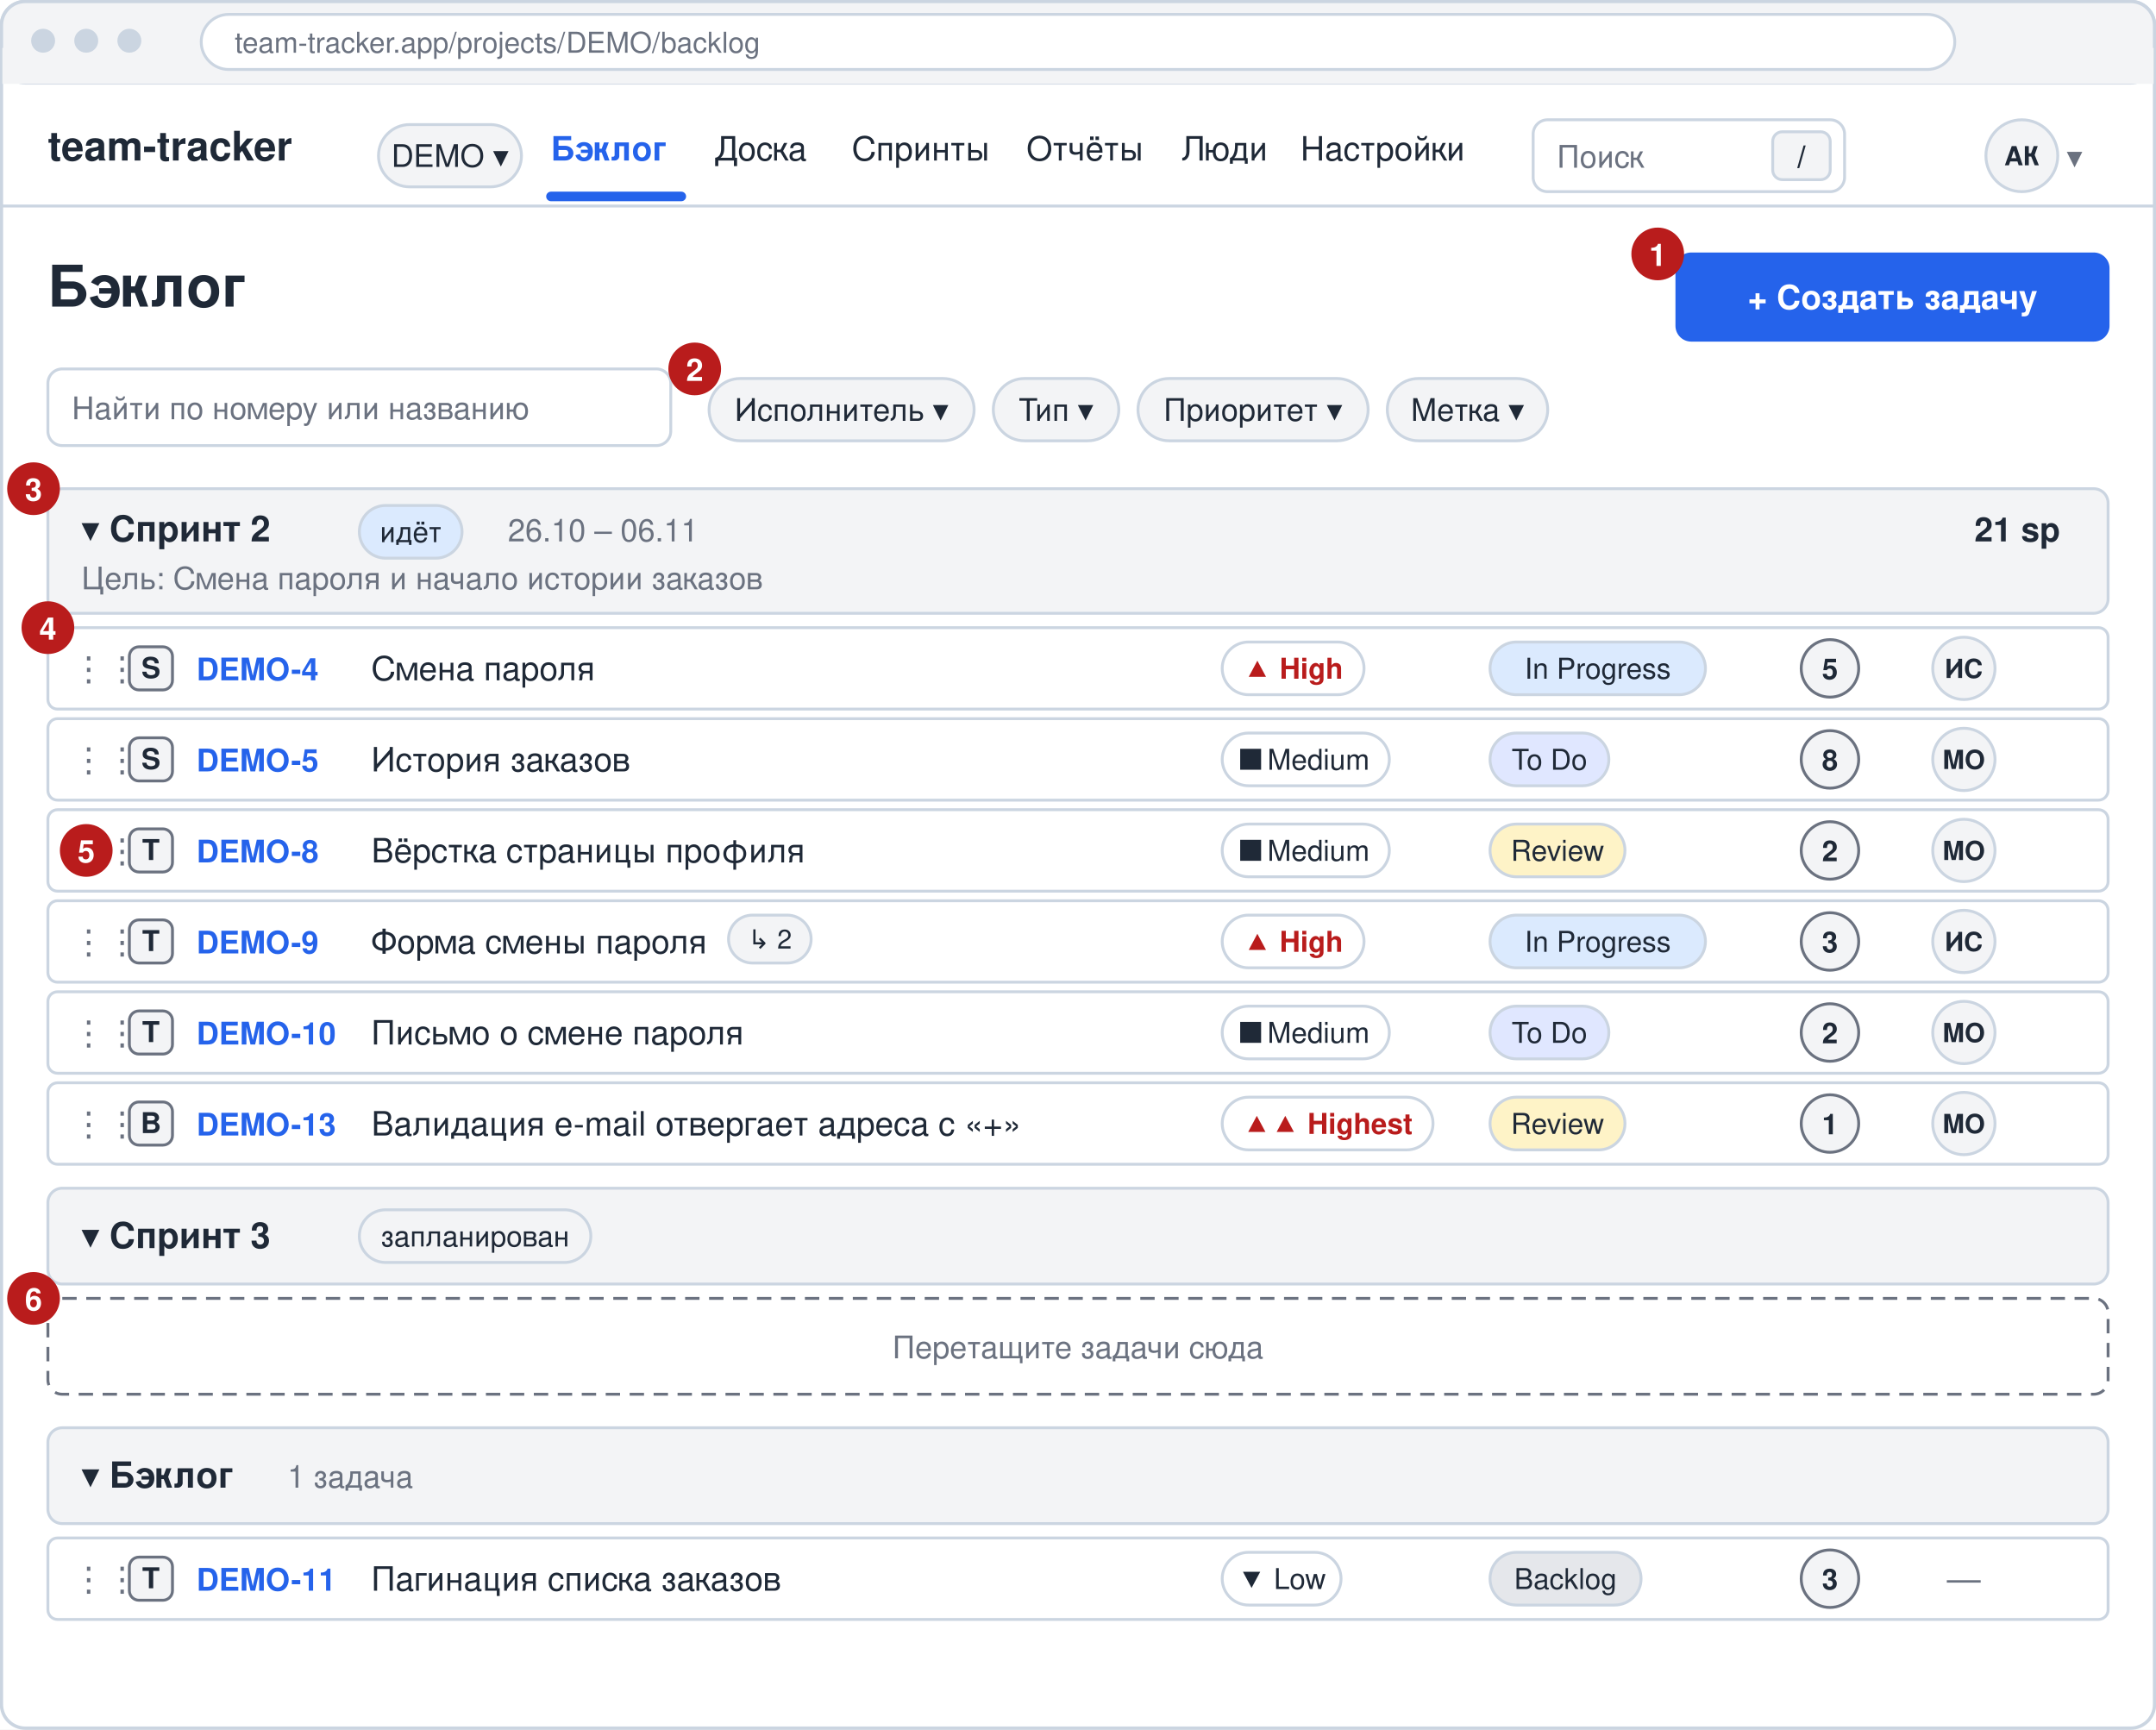
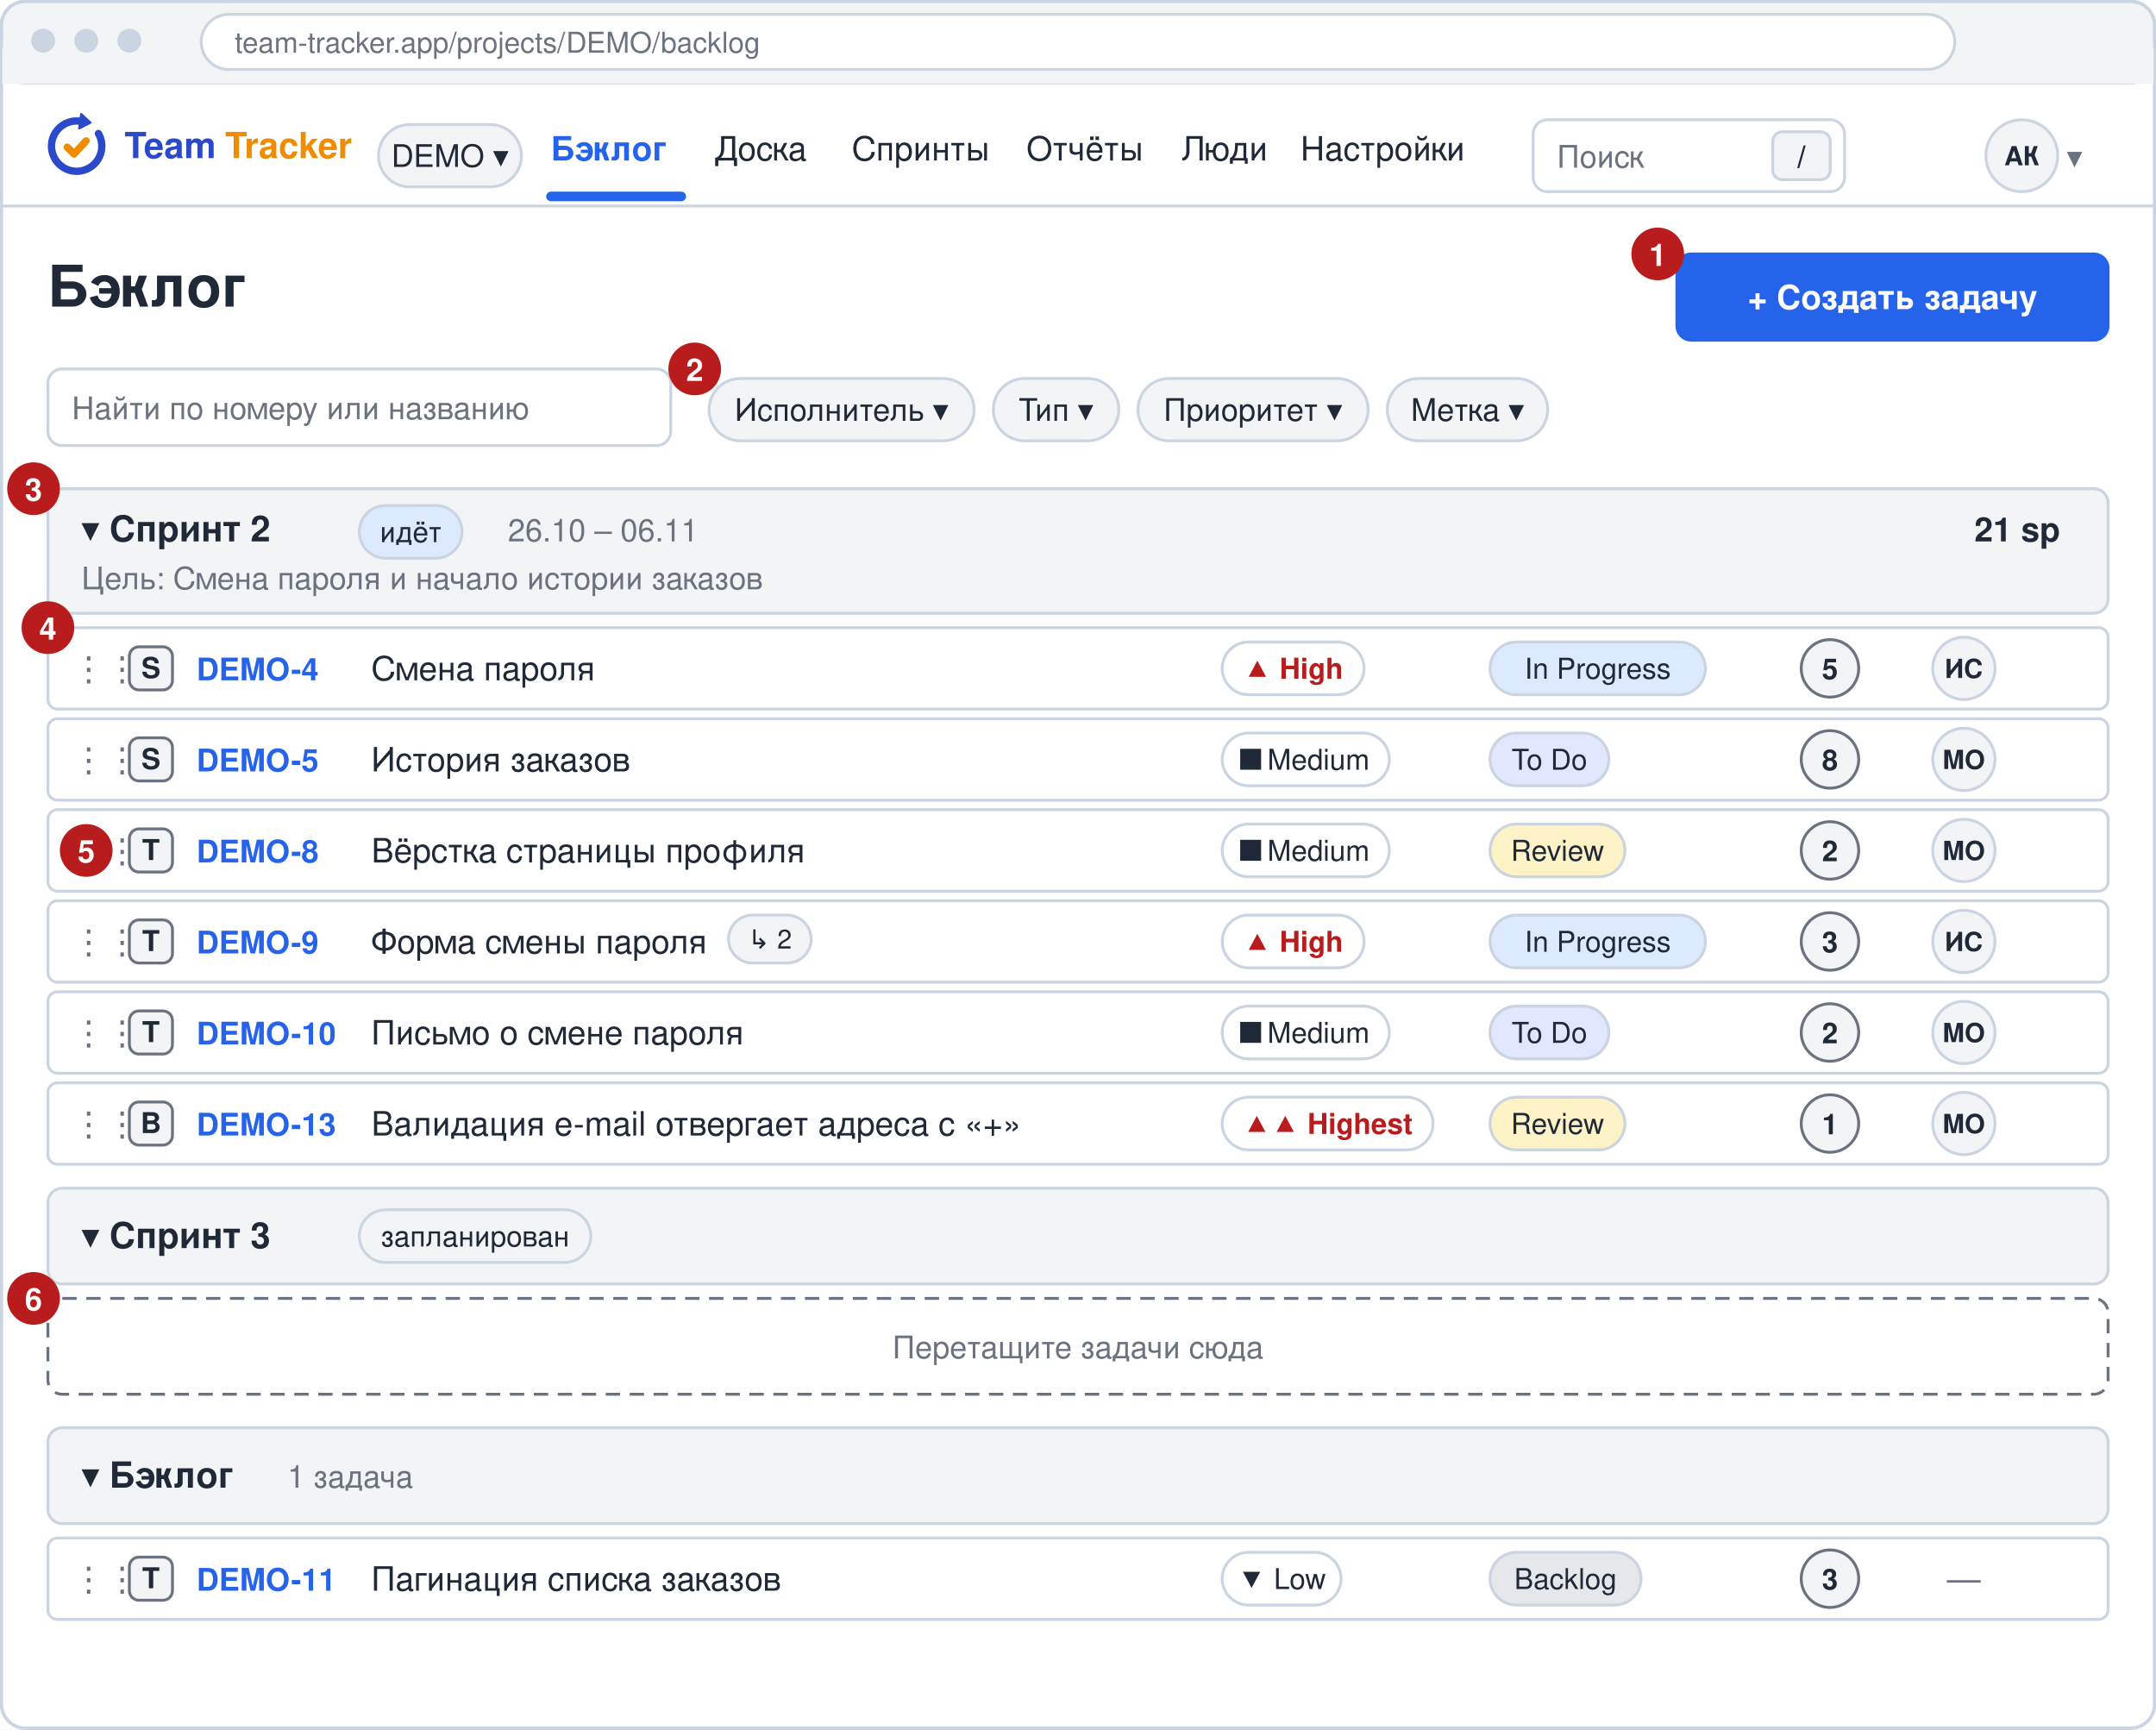
<svg xmlns="http://www.w3.org/2000/svg" width="900" height="722" viewBox="0 0 900 722" font-family="Helvetica, Arial, 'Segoe UI', 'DejaVu Sans', sans-serif" role="img" aria-label="Экран «Бэклог»">
  <rect width="900" height="722" fill="#ffffff" />
  <rect x="0.6" y="0.6" width="898.8" height="720.8" rx="10" fill="#ffffff" stroke="#cbd5e1" stroke-width="1.4" />
  <rect x="0.6" y="0.6" width="898.8" height="34" rx="10" fill="#f3f4f6" stroke="#cbd5e1" stroke-width="1.4" />
  <rect x="1" y="20" width="898" height="15" rx="0" fill="#f3f4f6" />
  <circle cx="18" cy="17" r="5" fill="#cbd5e1" />
  <circle cx="36" cy="17" r="5" fill="#cbd5e1" />
  <circle cx="54" cy="17" r="5" fill="#cbd5e1" />
  <rect x="84" y="6" width="732" height="23" rx="11.5" fill="#ffffff" stroke="#cbd5e1" stroke-width="1.2" />
  <text x="98" y="22" text-anchor="start" font-size="12" fill="#6b7280">team-tracker.app/projects/DEMO/backlog</text>
  <line x1="1" y1="86" x2="899" y2="86" stroke="#cbd5e1" stroke-width="1.2" />
-   <text x="20" y="67" text-anchor="start" font-size="17" font-weight="bold" fill="#1f2937">team-tracker</text>
+   <g transform="translate(18 47) scale(0.4375)">
+     <path d="M52.78 20 A24 24 0 1 1 35.34 8.23" fill="none" stroke="#2B4ACB" stroke-width="7" stroke-linecap="round" />
+     <polygon points="45.24,9.62 36.31,1.30 34.37,15.16" fill="#2B4ACB" stroke="#2B4ACB" stroke-width="2" stroke-linejoin="round" />
+     <polyline points="23,33 29.5,39.5 41,27" fill="none" stroke="#F08C00" stroke-width="7" stroke-linecap="round" stroke-linejoin="round" />
+   </g>
+   <text x="52" y="66" text-anchor="start" font-size="15" font-weight="bold" fill="#2B4ACB">Team</text>
+   <text x="94" y="66" text-anchor="start" font-size="15" font-weight="bold" fill="#F08C00">Tracker</text>
  <rect x="158" y="52" width="59.68" height="26" rx="13.0" fill="#f3f4f6" stroke="#cbd5e1" stroke-width="1.2" />
  <text x="187.84" y="69.68" text-anchor="middle" font-size="13" fill="#1f2937">DEMO ▾</text>
  <text x="230" y="67" text-anchor="start" font-size="14" font-weight="bold" fill="#2563eb">Бэклог</text>
  <rect x="228" y="80" width="58.4" height="4" rx="2" fill="#2563eb" />
  <text x="298.4" y="67" text-anchor="start" font-size="14" fill="#1f2937">Доска</text>
  <text x="355.6" y="67" text-anchor="start" font-size="14" fill="#1f2937">Спринты</text>
  <text x="428.48" y="67" text-anchor="start" font-size="14" fill="#1f2937">Отчёты</text>
  <text x="493.52" y="67" text-anchor="start" font-size="14" fill="#1f2937">Люди</text>
  <text x="542.88" y="67" text-anchor="start" font-size="14" fill="#1f2937">Настройки</text>
  <rect x="640" y="50" width="130" height="30" rx="6" fill="#ffffff" stroke="#cbd5e1" stroke-width="1.2" />
  <text x="650" y="70" text-anchor="start" font-size="13" fill="#6b7280">Поиск</text>
  <rect x="740" y="55" width="24" height="20" rx="4" fill="#f3f4f6" stroke="#cbd5e1" stroke-width="1.2" />
  <text x="752" y="70" text-anchor="middle" font-size="13" font-weight="bold" fill="#1f2937">/</text>
  <circle cx="844" cy="65" r="15" fill="#f3f4f6" stroke="#cbd5e1" stroke-width="1.2" />
  <text x="844" y="69" text-anchor="middle" font-size="11" font-weight="bold" fill="#1f2937">АК</text>
  <text x="866" y="70" text-anchor="middle" font-size="13" fill="#6b7280">▾</text>
  <text x="20" y="128" text-anchor="start" font-size="24" font-weight="bold" fill="#1f2937">Бэклог</text>
  <rect x="700" y="106" width="180" height="36" rx="6" fill="#2563eb" stroke="#2563eb" stroke-width="1.2" />
  <text x="790.0" y="129.04" text-anchor="middle" font-size="14" font-weight="bold" fill="#ffffff">+ Создать задачу</text>
  <circle cx="692" cy="106" r="11" fill="#b91c1c" />
  <text x="692" y="111" text-anchor="middle" font-size="13" font-weight="bold" fill="#ffffff">1</text>
  <rect x="20" y="154" width="260" height="32" rx="6" fill="#ffffff" stroke="#cbd5e1" stroke-width="1.2" />
  <text x="30" y="175" text-anchor="start" font-size="13" fill="#6b7280">Найти по номеру или названию</text>
  <rect x="296" y="158" width="110.64" height="26" rx="13.0" fill="#f3f4f6" stroke="#cbd5e1" stroke-width="1.2" />
  <text x="351.32" y="175.68" text-anchor="middle" font-size="13" fill="#1f2937">Исполнитель ▾</text>
  <rect x="414.64" y="158" width="52.4" height="26" rx="13.0" fill="#f3f4f6" stroke="#cbd5e1" stroke-width="1.2" />
  <text x="440.84" y="175.68" text-anchor="middle" font-size="13" fill="#1f2937">Тип ▾</text>
  <rect x="475.04" y="158" width="96.08" height="26" rx="13.0" fill="#f3f4f6" stroke="#cbd5e1" stroke-width="1.2" />
  <text x="523.08" y="175.68" text-anchor="middle" font-size="13" fill="#1f2937">Приоритет ▾</text>
  <rect x="579.12" y="158" width="66.96" height="26" rx="13.0" fill="#f3f4f6" stroke="#cbd5e1" stroke-width="1.2" />
  <text x="612.6" y="175.68" text-anchor="middle" font-size="13" fill="#1f2937">Метка ▾</text>
  <circle cx="290" cy="154" r="11" fill="#b91c1c" />
  <text x="290" y="159" text-anchor="middle" font-size="13" font-weight="bold" fill="#ffffff">2</text>
  <rect x="20" y="204" width="860" height="52" rx="6" fill="#f3f4f6" stroke="#cbd5e1" stroke-width="1.2" />
  <text x="34" y="226" text-anchor="start" font-size="15" font-weight="bold" fill="#1f2937">▾ Спринт 2</text>
  <rect x="150" y="211" width="42.88" height="22" rx="11.0" fill="#dbeafe" stroke="#cbd5e1" stroke-width="1.2" />
  <text x="171.44" y="226.32" text-anchor="middle" font-size="12" fill="#1f2937">идёт</text>
  <text x="212" y="226" text-anchor="start" font-size="13" fill="#6b7280">26.10 – 06.11</text>
  <text x="34" y="246" text-anchor="start" font-size="13" fill="#6b7280">Цель: Смена пароля и начало истории заказов</text>
  <text x="860" y="226" text-anchor="end" font-size="14" font-weight="bold" fill="#1f2937">21 sp</text>
  <circle cx="14" cy="204" r="11" fill="#b91c1c" />
  <text x="14" y="209" text-anchor="middle" font-size="13" font-weight="bold" fill="#ffffff">3</text>
  <rect x="20" y="262" width="860" height="34" rx="4" fill="#ffffff" stroke="#cbd5e1" stroke-width="1.2" />
  <text x="30" y="284" text-anchor="start" font-size="14" fill="#6b7280">⋮⋮</text>
  <rect x="54" y="270" width="18" height="18" rx="4" fill="#f3f4f6" stroke="#6b7280" stroke-width="1.2" />
  <text x="63.0" y="283" text-anchor="middle" font-size="12" font-weight="bold" fill="#1f2937">S</text>
  <text x="82" y="284" text-anchor="start" font-size="13" font-weight="bold" fill="#2563eb">DEMO-4</text>
  <text x="155" y="284" text-anchor="start" font-size="14" fill="#1f2937">Смена пароля</text>
  <rect x="510.2" y="268" width="59.2" height="22" rx="11.0" fill="#ffffff" stroke="#cbd5e1" stroke-width="1.2" />
  <text x="539.8" y="283.32" text-anchor="middle" font-size="12" font-weight="bold" fill="#b91c1c">▲ High</text>
  <rect x="622.0" y="268" width="89.92" height="22" rx="11.0" fill="#dbeafe" stroke="#cbd5e1" stroke-width="1.2" />
  <text x="666.96" y="283.32" text-anchor="middle" font-size="12" fill="#1f2937">In Progress</text>
  <circle cx="763.9" cy="279" r="12" fill="#f3f4f6" stroke="#6b7280" stroke-width="1.2" />
  <text x="763.9" y="283.5" text-anchor="middle" font-size="12" font-weight="bold" fill="#1f2937">5</text>
  <circle cx="819.8" cy="279" r="13" fill="#f3f4f6" stroke="#cbd5e1" stroke-width="1.2" />
  <text x="819.8" y="283" text-anchor="middle" font-size="11" font-weight="bold" fill="#1f2937">ИС</text>
  <rect x="20" y="300" width="860" height="34" rx="4" fill="#ffffff" stroke="#cbd5e1" stroke-width="1.2" />
  <text x="30" y="322" text-anchor="start" font-size="14" fill="#6b7280">⋮⋮</text>
  <rect x="54" y="308" width="18" height="18" rx="4" fill="#f3f4f6" stroke="#6b7280" stroke-width="1.2" />
  <text x="63.0" y="321" text-anchor="middle" font-size="12" font-weight="bold" fill="#1f2937">S</text>
  <text x="82" y="322" text-anchor="start" font-size="13" font-weight="bold" fill="#2563eb">DEMO-5</text>
  <text x="155" y="322" text-anchor="start" font-size="14" fill="#1f2937">История заказов</text>
  <rect x="510.2" y="306" width="69.76" height="22" rx="11.0" fill="#ffffff" stroke="#cbd5e1" stroke-width="1.2" />
  <text x="545.08" y="321.32" text-anchor="middle" font-size="12" fill="#1f2937">■ Medium</text>
  <rect x="622.0" y="306" width="49.6" height="22" rx="11.0" fill="#e0e7ff" stroke="#cbd5e1" stroke-width="1.2" />
  <text x="646.8" y="321.32" text-anchor="middle" font-size="12" fill="#1f2937">To Do</text>
  <circle cx="763.9" cy="317" r="12" fill="#f3f4f6" stroke="#6b7280" stroke-width="1.2" />
  <text x="763.9" y="321.5" text-anchor="middle" font-size="12" font-weight="bold" fill="#1f2937">8</text>
  <circle cx="819.8" cy="317" r="13" fill="#f3f4f6" stroke="#cbd5e1" stroke-width="1.2" />
  <text x="819.8" y="321" text-anchor="middle" font-size="11" font-weight="bold" fill="#1f2937">МО</text>
  <rect x="20" y="338" width="860" height="34" rx="4" fill="#ffffff" stroke="#cbd5e1" stroke-width="1.2" />
  <text x="30" y="360" text-anchor="start" font-size="14" fill="#6b7280">⋮⋮</text>
  <rect x="54" y="346" width="18" height="18" rx="4" fill="#f3f4f6" stroke="#6b7280" stroke-width="1.2" />
  <text x="63.0" y="359" text-anchor="middle" font-size="12" font-weight="bold" fill="#1f2937">T</text>
  <text x="82" y="360" text-anchor="start" font-size="13" font-weight="bold" fill="#2563eb">DEMO-8</text>
  <text x="155" y="360" text-anchor="start" font-size="14" fill="#1f2937">Вёрстка страницы профиля</text>
  <rect x="510.2" y="344" width="69.76" height="22" rx="11.0" fill="#ffffff" stroke="#cbd5e1" stroke-width="1.2" />
  <text x="545.08" y="359.32" text-anchor="middle" font-size="12" fill="#1f2937">■ Medium</text>
  <rect x="622.0" y="344" width="56.32" height="22" rx="11.0" fill="#fef3c7" stroke="#cbd5e1" stroke-width="1.2" />
  <text x="650.16" y="359.32" text-anchor="middle" font-size="12" fill="#1f2937">Review</text>
  <circle cx="763.9" cy="355" r="12" fill="#f3f4f6" stroke="#6b7280" stroke-width="1.2" />
  <text x="763.9" y="359.5" text-anchor="middle" font-size="12" font-weight="bold" fill="#1f2937">2</text>
  <circle cx="819.8" cy="355" r="13" fill="#f3f4f6" stroke="#cbd5e1" stroke-width="1.2" />
  <text x="819.8" y="359" text-anchor="middle" font-size="11" font-weight="bold" fill="#1f2937">МО</text>
  <rect x="20" y="376" width="860" height="34" rx="4" fill="#ffffff" stroke="#cbd5e1" stroke-width="1.2" />
  <text x="30" y="398" text-anchor="start" font-size="14" fill="#6b7280">⋮⋮</text>
  <rect x="54" y="384" width="18" height="18" rx="4" fill="#f3f4f6" stroke="#6b7280" stroke-width="1.2" />
  <text x="63.0" y="397" text-anchor="middle" font-size="12" font-weight="bold" fill="#1f2937">T</text>
  <text x="82" y="398" text-anchor="start" font-size="13" font-weight="bold" fill="#2563eb">DEMO-9</text>
  <text x="155" y="398" text-anchor="start" font-size="14" fill="#1f2937">Форма смены пароля</text>
  <rect x="304.12" y="382" width="34.48" height="20" rx="10.0" fill="#f3f4f6" stroke="#cbd5e1" stroke-width="1.2" />
  <text x="321.36" y="395.96" text-anchor="middle" font-size="11" fill="#1f2937">↳ 2</text>
  <rect x="510.2" y="382" width="59.2" height="22" rx="11.0" fill="#ffffff" stroke="#cbd5e1" stroke-width="1.2" />
  <text x="539.8" y="397.32" text-anchor="middle" font-size="12" font-weight="bold" fill="#b91c1c">▲ High</text>
  <rect x="622.0" y="382" width="89.92" height="22" rx="11.0" fill="#dbeafe" stroke="#cbd5e1" stroke-width="1.2" />
  <text x="666.96" y="397.32" text-anchor="middle" font-size="12" fill="#1f2937">In Progress</text>
  <circle cx="763.9" cy="393" r="12" fill="#f3f4f6" stroke="#6b7280" stroke-width="1.2" />
  <text x="763.9" y="397.5" text-anchor="middle" font-size="12" font-weight="bold" fill="#1f2937">3</text>
  <circle cx="819.8" cy="393" r="13" fill="#f3f4f6" stroke="#cbd5e1" stroke-width="1.2" />
  <text x="819.8" y="397" text-anchor="middle" font-size="11" font-weight="bold" fill="#1f2937">ИС</text>
  <rect x="20" y="414" width="860" height="34" rx="4" fill="#ffffff" stroke="#cbd5e1" stroke-width="1.2" />
  <text x="30" y="436" text-anchor="start" font-size="14" fill="#6b7280">⋮⋮</text>
  <rect x="54" y="422" width="18" height="18" rx="4" fill="#f3f4f6" stroke="#6b7280" stroke-width="1.2" />
  <text x="63.0" y="435" text-anchor="middle" font-size="12" font-weight="bold" fill="#1f2937">T</text>
  <text x="82" y="436" text-anchor="start" font-size="13" font-weight="bold" fill="#2563eb">DEMO-10</text>
  <text x="155" y="436" text-anchor="start" font-size="14" fill="#1f2937">Письмо о смене пароля</text>
  <rect x="510.2" y="420" width="69.76" height="22" rx="11.0" fill="#ffffff" stroke="#cbd5e1" stroke-width="1.2" />
  <text x="545.08" y="435.32" text-anchor="middle" font-size="12" fill="#1f2937">■ Medium</text>
  <rect x="622.0" y="420" width="49.6" height="22" rx="11.0" fill="#e0e7ff" stroke="#cbd5e1" stroke-width="1.2" />
  <text x="646.8" y="435.32" text-anchor="middle" font-size="12" fill="#1f2937">To Do</text>
  <circle cx="763.9" cy="431" r="12" fill="#f3f4f6" stroke="#6b7280" stroke-width="1.2" />
  <text x="763.9" y="435.5" text-anchor="middle" font-size="12" font-weight="bold" fill="#1f2937">2</text>
  <circle cx="819.8" cy="431" r="13" fill="#f3f4f6" stroke="#cbd5e1" stroke-width="1.2" />
  <text x="819.8" y="435" text-anchor="middle" font-size="11" font-weight="bold" fill="#1f2937">МО</text>
  <rect x="20" y="452" width="860" height="34" rx="4" fill="#ffffff" stroke="#cbd5e1" stroke-width="1.2" />
  <text x="30" y="474" text-anchor="start" font-size="14" fill="#6b7280">⋮⋮</text>
  <rect x="54" y="460" width="18" height="18" rx="4" fill="#f3f4f6" stroke="#6b7280" stroke-width="1.2" />
  <text x="63.0" y="473" text-anchor="middle" font-size="12" font-weight="bold" fill="#1f2937">B</text>
  <text x="82" y="474" text-anchor="start" font-size="13" font-weight="bold" fill="#2563eb">DEMO-13</text>
  <text x="155" y="474" text-anchor="start" font-size="14" fill="#1f2937">Валидация e-mail отвергает адреса с «+»</text>
  <rect x="510.2" y="458" width="88.0" height="22" rx="11.0" fill="#ffffff" stroke="#cbd5e1" stroke-width="1.2" />
  <text x="554.2" y="473.32" text-anchor="middle" font-size="12" font-weight="bold" fill="#b91c1c">▲▲ Highest</text>
  <rect x="622.0" y="458" width="56.32" height="22" rx="11.0" fill="#fef3c7" stroke="#cbd5e1" stroke-width="1.2" />
  <text x="650.16" y="473.32" text-anchor="middle" font-size="12" fill="#1f2937">Review</text>
  <circle cx="763.9" cy="469" r="12" fill="#f3f4f6" stroke="#6b7280" stroke-width="1.2" />
  <text x="763.9" y="473.5" text-anchor="middle" font-size="12" font-weight="bold" fill="#1f2937">1</text>
  <circle cx="819.8" cy="469" r="13" fill="#f3f4f6" stroke="#cbd5e1" stroke-width="1.2" />
  <text x="819.8" y="473" text-anchor="middle" font-size="11" font-weight="bold" fill="#1f2937">МО</text>
  <circle cx="20" cy="262" r="11" fill="#b91c1c" />
  <text x="20" y="267" text-anchor="middle" font-size="13" font-weight="bold" fill="#ffffff">4</text>
  <circle cx="36" cy="355" r="11" fill="#b91c1c" />
  <text x="36" y="360" text-anchor="middle" font-size="13" font-weight="bold" fill="#ffffff">5</text>
  <rect x="20" y="496" width="860" height="40" rx="6" fill="#f3f4f6" stroke="#cbd5e1" stroke-width="1.2" />
  <text x="34" y="521" text-anchor="start" font-size="15" font-weight="bold" fill="#1f2937">▾ Спринт 3</text>
  <rect x="150" y="505" width="96.64" height="22" rx="11.0" fill="#f3f4f6" stroke="#cbd5e1" stroke-width="1.2" />
  <text x="198.32" y="520.32" text-anchor="middle" font-size="12" fill="#1f2937">запланирован</text>
  <rect x="20" y="542" width="860" height="40" rx="6" fill="#ffffff" stroke="#6b7280" stroke-width="1.2" stroke-dasharray="6 4" />
  <text x="450" y="567" text-anchor="middle" font-size="13" fill="#6b7280">Перетащите задачи сюда</text>
  <circle cx="14" cy="542" r="11" fill="#b91c1c" />
  <text x="14" y="547" text-anchor="middle" font-size="13" font-weight="bold" fill="#ffffff">6</text>
  <rect x="20" y="596" width="860" height="40" rx="6" fill="#f3f4f6" stroke="#cbd5e1" stroke-width="1.2" />
  <text x="34" y="621" text-anchor="start" font-size="15" font-weight="bold" fill="#1f2937">▾ Бэклог</text>
  <text x="120" y="621" text-anchor="start" font-size="13" fill="#6b7280">1 задача</text>
  <rect x="20" y="642" width="860" height="34" rx="4" fill="#ffffff" stroke="#cbd5e1" stroke-width="1.2" />
  <text x="30" y="664" text-anchor="start" font-size="14" fill="#6b7280">⋮⋮</text>
  <rect x="54" y="650" width="18" height="18" rx="4" fill="#f3f4f6" stroke="#6b7280" stroke-width="1.2" />
  <text x="63.0" y="663" text-anchor="middle" font-size="12" font-weight="bold" fill="#1f2937">T</text>
  <text x="82" y="664" text-anchor="start" font-size="13" font-weight="bold" fill="#2563eb">DEMO-11</text>
  <text x="155" y="664" text-anchor="start" font-size="14" fill="#1f2937">Пагинация списка заказов</text>
  <rect x="510.2" y="648" width="49.6" height="22" rx="11.0" fill="#ffffff" stroke="#cbd5e1" stroke-width="1.2" />
  <text x="535" y="663.32" text-anchor="middle" font-size="12" fill="#1f2937">▼ Low</text>
  <rect x="622.0" y="648" width="63.04" height="22" rx="11.0" fill="#e5e7eb" stroke="#cbd5e1" stroke-width="1.2" />
  <text x="653.52" y="663.32" text-anchor="middle" font-size="12" fill="#1f2937">Backlog</text>
  <circle cx="763.9" cy="659" r="12" fill="#f3f4f6" stroke="#6b7280" stroke-width="1.2" />
  <text x="763.9" y="663.5" text-anchor="middle" font-size="12" font-weight="bold" fill="#1f2937">3</text>
  <text x="819.8" y="664" text-anchor="middle" font-size="14" fill="#6b7280">—</text>
</svg>
